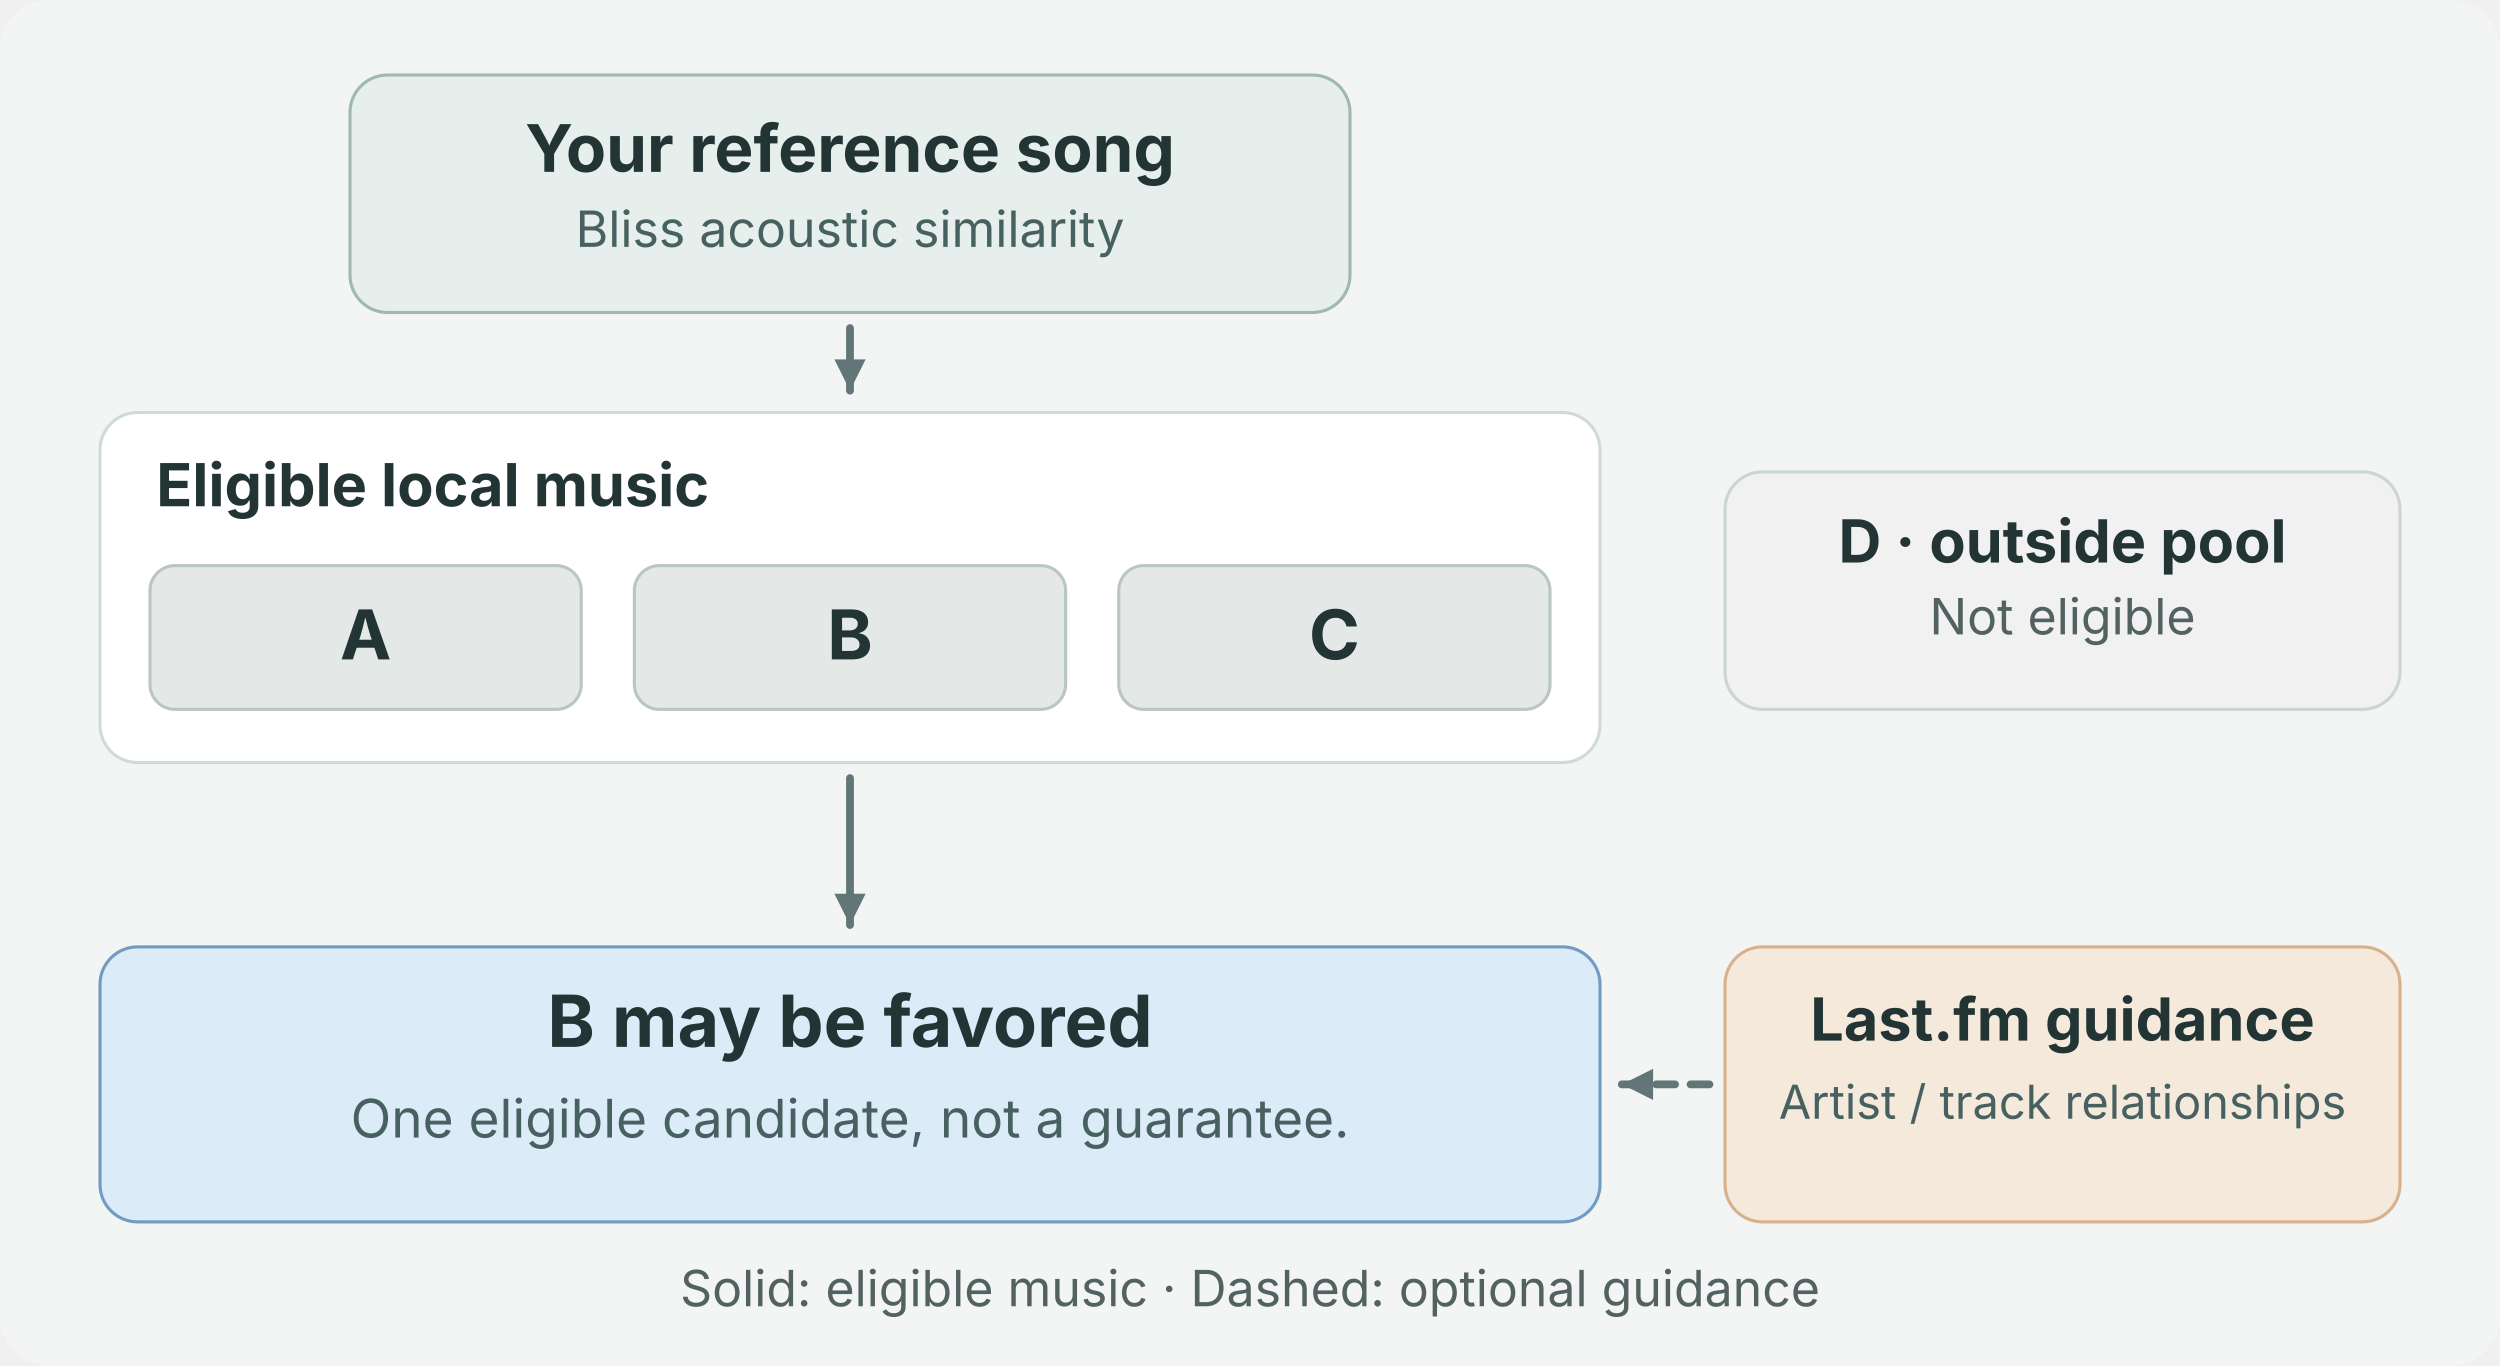
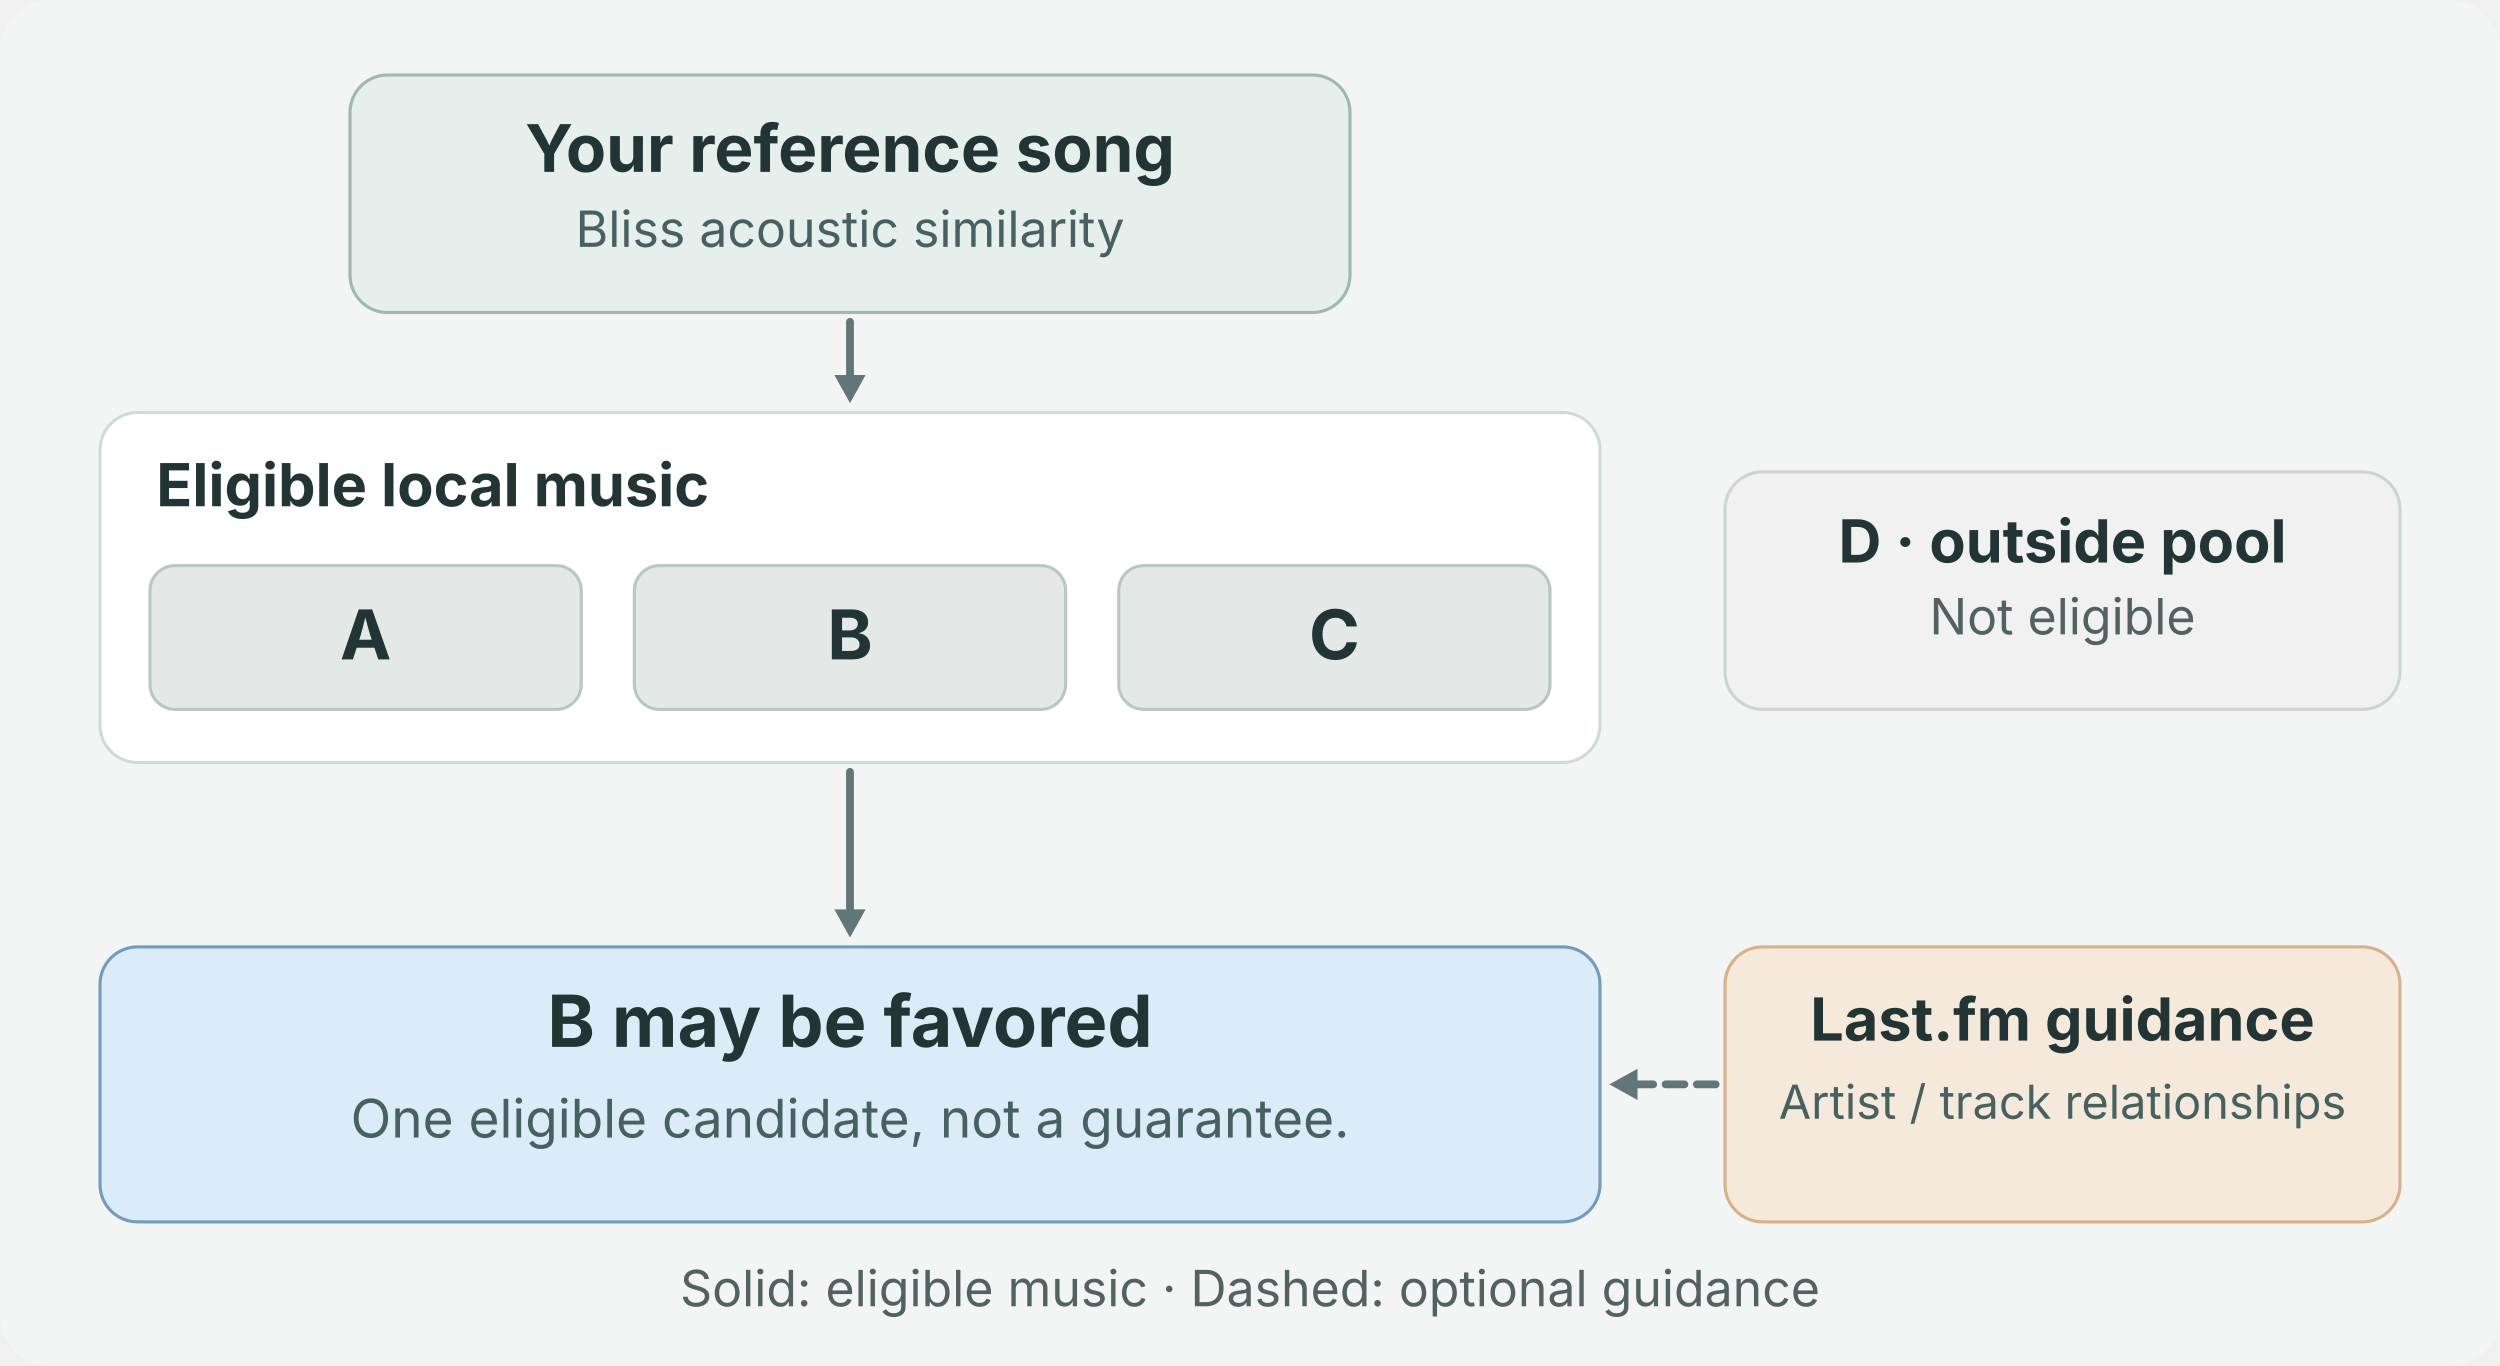
<svg xmlns="http://www.w3.org/2000/svg" width="800" height="437" viewBox="0 0 800 437" role="img" aria-labelledby="title description">
-   <defs>
-     <marker id="arrow" markerUnits="userSpaceOnUse" markerWidth="12" markerHeight="12" refX="10" refY="5" orient="auto" viewBox="0 0 12 10" overflow="visible">
-       <path d="M0 0 L10 5 L0 10 Z" fill="#627577" />
-     </marker>
-   </defs>
  <rect width="800" height="437" rx="16" fill="#f3f5f4" />
  <g font-family="system-ui, -apple-system, Segoe UI, sans-serif" fill="#233435">
    <rect x="112" y="24" width="320" height="76" rx="12" fill="#e6efeb" stroke="#9fb9ad" />
    <text x="272" y="55" font-size="21" font-weight="650" text-anchor="middle" fill="#233435">Your reference song</text>
    <text x="272" y="79" font-size="16" font-weight="400" text-anchor="middle" fill="#476060">Bliss acoustic similarity</text>
-     <path class="connector" d="M272 105 V125" fill="none" stroke="#627577" stroke-width="2.5" stroke-linecap="round" stroke-linejoin="round" marker-end="url(#arrow)" />
+     <g class="connector">
+       <path d="M272 103 V121" fill="none" stroke="#627577" stroke-width="2.5" stroke-linecap="round" />
+       <path d="M267 120 L272 129 L277 120 Z" fill="#627577" />
+     </g>
    <rect x="32" y="132" width="480" height="112" rx="12" fill="#fff" stroke="#d0dbd6" />
    <text x="50" y="162" font-size="19" font-weight="650" text-anchor="start" fill="#233435">Eligible local music</text>
    <rect x="48" y="181" width="138" height="46" rx="8" fill="#e4e9e7" stroke="#b9c6c2" />
    <text x="117" y="211" font-size="22" font-weight="650" text-anchor="middle" fill="#233435">A</text>
    <rect x="203" y="181" width="138" height="46" rx="8" fill="#e4e9e7" stroke="#b9c6c2" />
    <text x="272" y="211" font-size="22" font-weight="650" text-anchor="middle" fill="#233435">B</text>
    <rect x="358" y="181" width="138" height="46" rx="8" fill="#e4e9e7" stroke="#b9c6c2" />
    <text x="427" y="211" font-size="22" font-weight="650" text-anchor="middle" fill="#233435">C</text>
    <rect x="552" y="151" width="216" height="76" rx="12" fill="#f0f1f0" stroke="#cbd5d3" />
    <text x="660" y="180" font-size="19" font-weight="650" text-anchor="middle" fill="#233435">D · outside pool</text>
    <text x="660" y="203" font-size="16" font-weight="400" text-anchor="middle" fill="#526261">Not eligible</text>
-     <path class="connector" d="M272 249 V296" fill="none" stroke="#627577" stroke-width="2.5" stroke-linecap="round" stroke-linejoin="round" marker-end="url(#arrow)" />
+     <g class="connector">
+       <path d="M272 247 V292" fill="none" stroke="#627577" stroke-width="2.5" stroke-linecap="round" />
+       <path d="M267 291 L272 300 L277 291 Z" fill="#627577" />
+     </g>
    <rect x="32" y="303" width="480" height="88" rx="12" fill="#dcebf8" stroke="#719bc1" />
    <text x="272" y="335" font-size="23" font-weight="650" text-anchor="middle" fill="#233435">B may be favored</text>
    <text x="272" y="364" font-size="17" font-weight="400" text-anchor="middle" fill="#476060">One eligible candidate, not a guarantee.</text>
    <rect x="552" y="303" width="216" height="88" rx="12" fill="#f5e9db" stroke="#d7b18b" />
    <text x="660" y="333" font-size="19" font-weight="650" text-anchor="middle" fill="#233435">Last.fm guidance</text>
    <text x="660" y="358" font-size="15" font-weight="400" text-anchor="middle" fill="#476060">Artist / track relationships</text>
-     <path class="connector" d="M547 347 H519" fill="none" stroke="#627577" stroke-width="2.5" stroke-linecap="round" stroke-linejoin="round" stroke-dasharray="6 5" marker-end="url(#arrow)" />
+     <g class="connector">
+       <path d="M549 347 H523" fill="none" stroke="#627577" stroke-width="2.5" stroke-linecap="round" stroke-dasharray="6 4" />
+       <path d="M524 342 L515 347 L524 352 Z" fill="#627577" />
+     </g>
    <text x="400" y="418" font-size="16" font-weight="400" text-anchor="middle" fill="#526261">Solid: eligible music   ·   Dashed: optional guidance</text>
  </g>
</svg>
